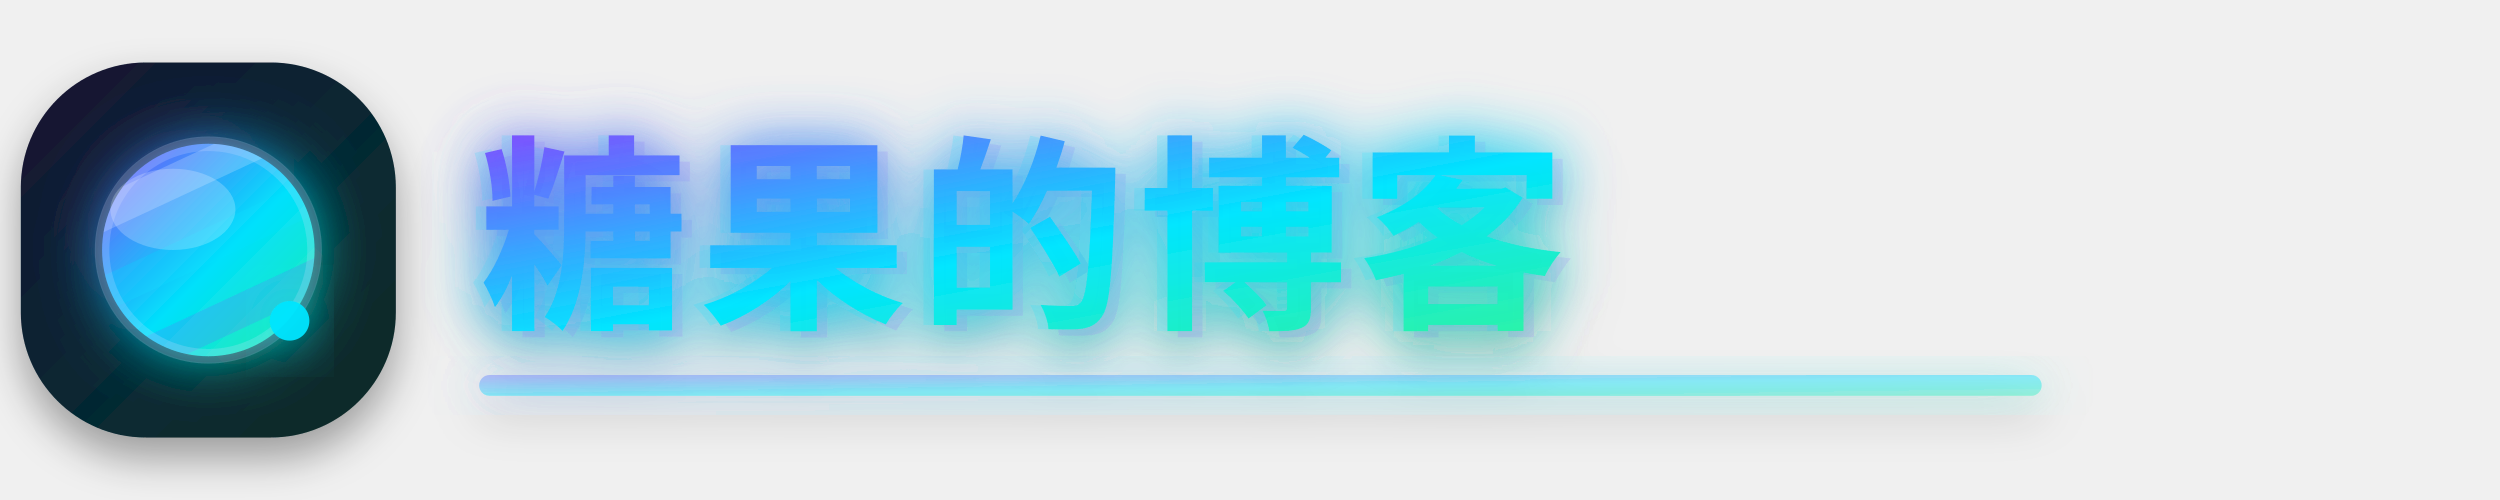
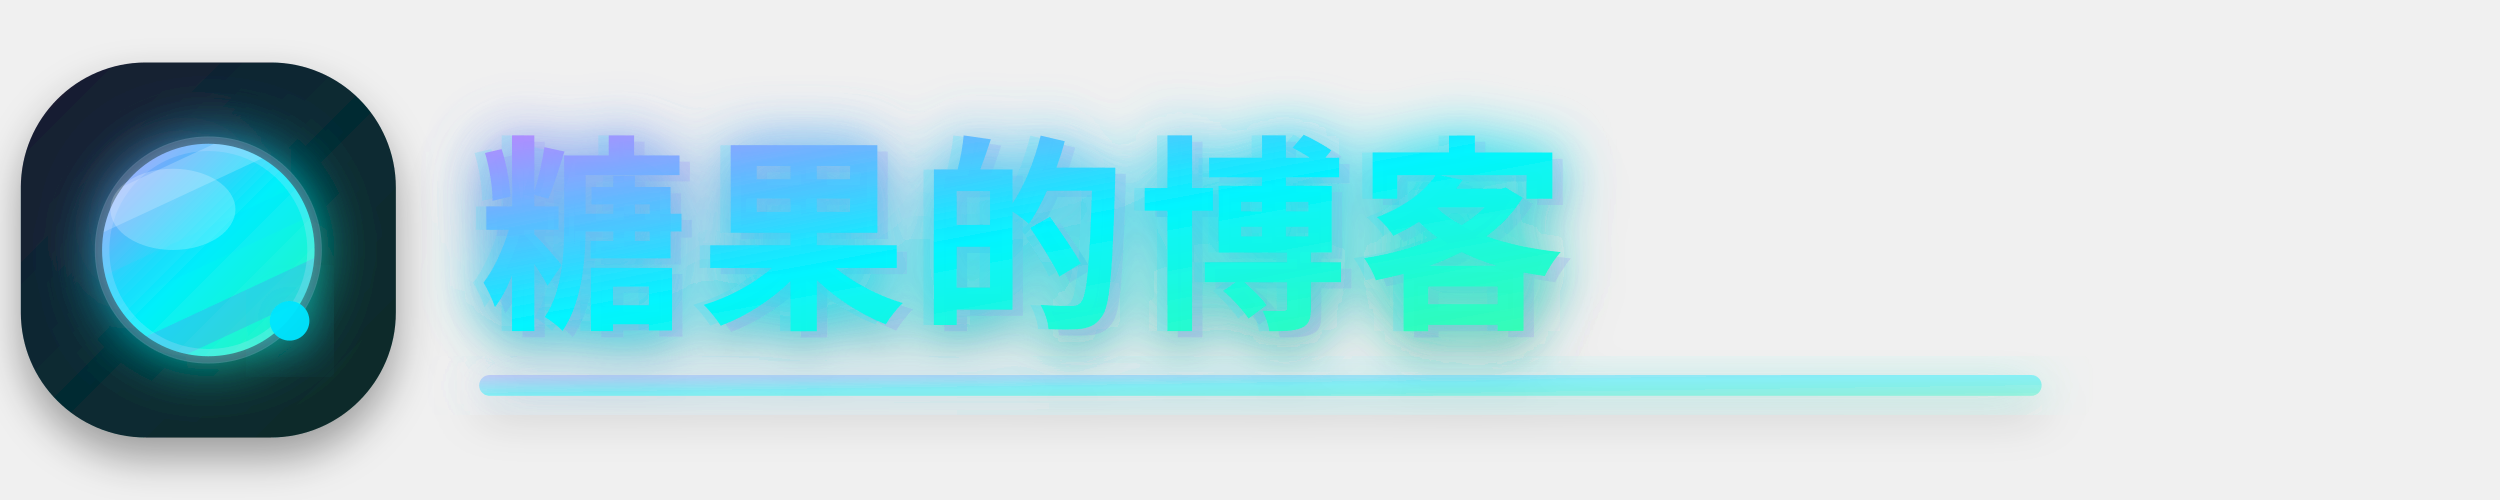
<svg xmlns="http://www.w3.org/2000/svg" width="240" height="48" viewBox="0 0 240 48" role="img" aria-label="糖果的博客 cyber logo">
  <defs>
    <linearGradient id="neon" x1="0" y1="0" x2="1" y2="1">
-       <stop offset="0" stop-color="#7C4DFF" />
-       <stop offset="0.55" stop-color="#00E5FF" />
-       <stop offset="1" stop-color="#29F5A6" />
+       <stop offset="0" stop-color="#B388FF" />
+       <stop offset="0.50" stop-color="#00F5FF" />
+       <stop offset="1" stop-color="#35FFB3" />
    </linearGradient>
    <filter id="glow" x="-60%" y="-90%" width="220%" height="280%">
      <feGaussianBlur stdDeviation="2.8" result="b" />
      <feColorMatrix in="b" type="matrix" values="         1 0 0 0 0         0 1 0 0 0         0 0 1 0 0         0 0 0 0.9 0" result="g" />
      <feMerge>
        <feMergeNode in="g" />
        <feMergeNode in="SourceGraphic" />
      </feMerge>
    </filter>
    <filter id="shadow" x="-40%" y="-50%" width="180%" height="220%">
      <feDropShadow dx="0" dy="2" stdDeviation="2" flood-color="#000" flood-opacity="0.35" />
    </filter>
    <clipPath id="candyClip">
      <circle cx="18" cy="18" r="10.2" />
    </clipPath>
  </defs>
  <g transform="translate(2,6)" filter="url(#shadow)">
    <rect x="0" y="0" width="36" height="36" rx="12" fill="#070A12" />
    <rect x="0" y="0" width="36" height="36" rx="12" fill="url(#neon)" opacity="0.14" />
    <circle cx="18" cy="18" r="10.8" fill="#0B1020" opacity="0.85" />
    <circle cx="18" cy="18" r="10.2" fill="url(#neon)" opacity="0.98" filter="url(#glow)" />
    <g clip-path="url(#candyClip)" opacity="0.92">
      <rect x="-2" y="9" width="44" height="3.2" rx="1.6" fill="#FFFFFF" opacity="0.22" transform="rotate(-25 18 18)" />
      <rect x="-2" y="16" width="44" height="3.2" rx="1.6" fill="#00E5FF" opacity="0.22" transform="rotate(-25 18 18)" />
      <rect x="-2" y="23" width="44" height="3.2" rx="1.6" fill="#7C4DFF" opacity="0.20" transform="rotate(-25 18 18)" />
      <rect x="-2" y="30" width="44" height="3.2" rx="1.6" fill="#29F5A6" opacity="0.18" transform="rotate(-25 18 18)" />
    </g>
    <circle cx="18" cy="18" r="10.2" fill="none" stroke="#D7E1FF" stroke-opacity="0.22" stroke-width="1.4" />
    <ellipse cx="14.6" cy="14.1" rx="6.0" ry="3.9" fill="#FFFFFF" opacity="0.22" />
    <circle cx="25.8" cy="24.8" r="1.9" fill="#00E5FF" opacity="0.95" filter="url(#glow)" />
  </g>
  <g transform="translate(46, 0)" filter="url(#shadow)">
    <text x="0" y="30" font-size="20" font-weight="800" font-family="'LXGW WenKai','Noto Serif SC','Source Han Serif SC','PingFang SC','Hiragino Sans GB','Microsoft YaHei',serif" fill="#00E5FF" opacity="0.20" letter-spacing="1.1" transform="translate(-1,0)" filter="url(#glow)">糖果的博客</text>
    <text x="0" y="30" font-size="20" font-weight="800" font-family="'LXGW WenKai','Noto Serif SC','Source Han Serif SC','PingFang SC','Hiragino Sans GB','Microsoft YaHei',serif" fill="#7C4DFF" opacity="0.16" letter-spacing="1.1" transform="translate(1,0.6)" filter="url(#glow)">糖果的博客</text>
    <text x="0" y="30" font-size="20" font-weight="800" font-family="'LXGW WenKai','Noto Serif SC','Source Han Serif SC','PingFang SC','Hiragino Sans GB','Microsoft YaHei',serif" fill="url(#neon)" opacity="0.98" letter-spacing="1.1" filter="url(#glow)">糖果的博客</text>
    <rect x="0" y="36" width="150" height="2" rx="1" fill="#00E5FF" opacity="0.15" />
    <rect x="0" y="36" width="150" height="2" rx="1" fill="url(#neon)" opacity="0.32" filter="url(#glow)" />
  </g>
</svg>
